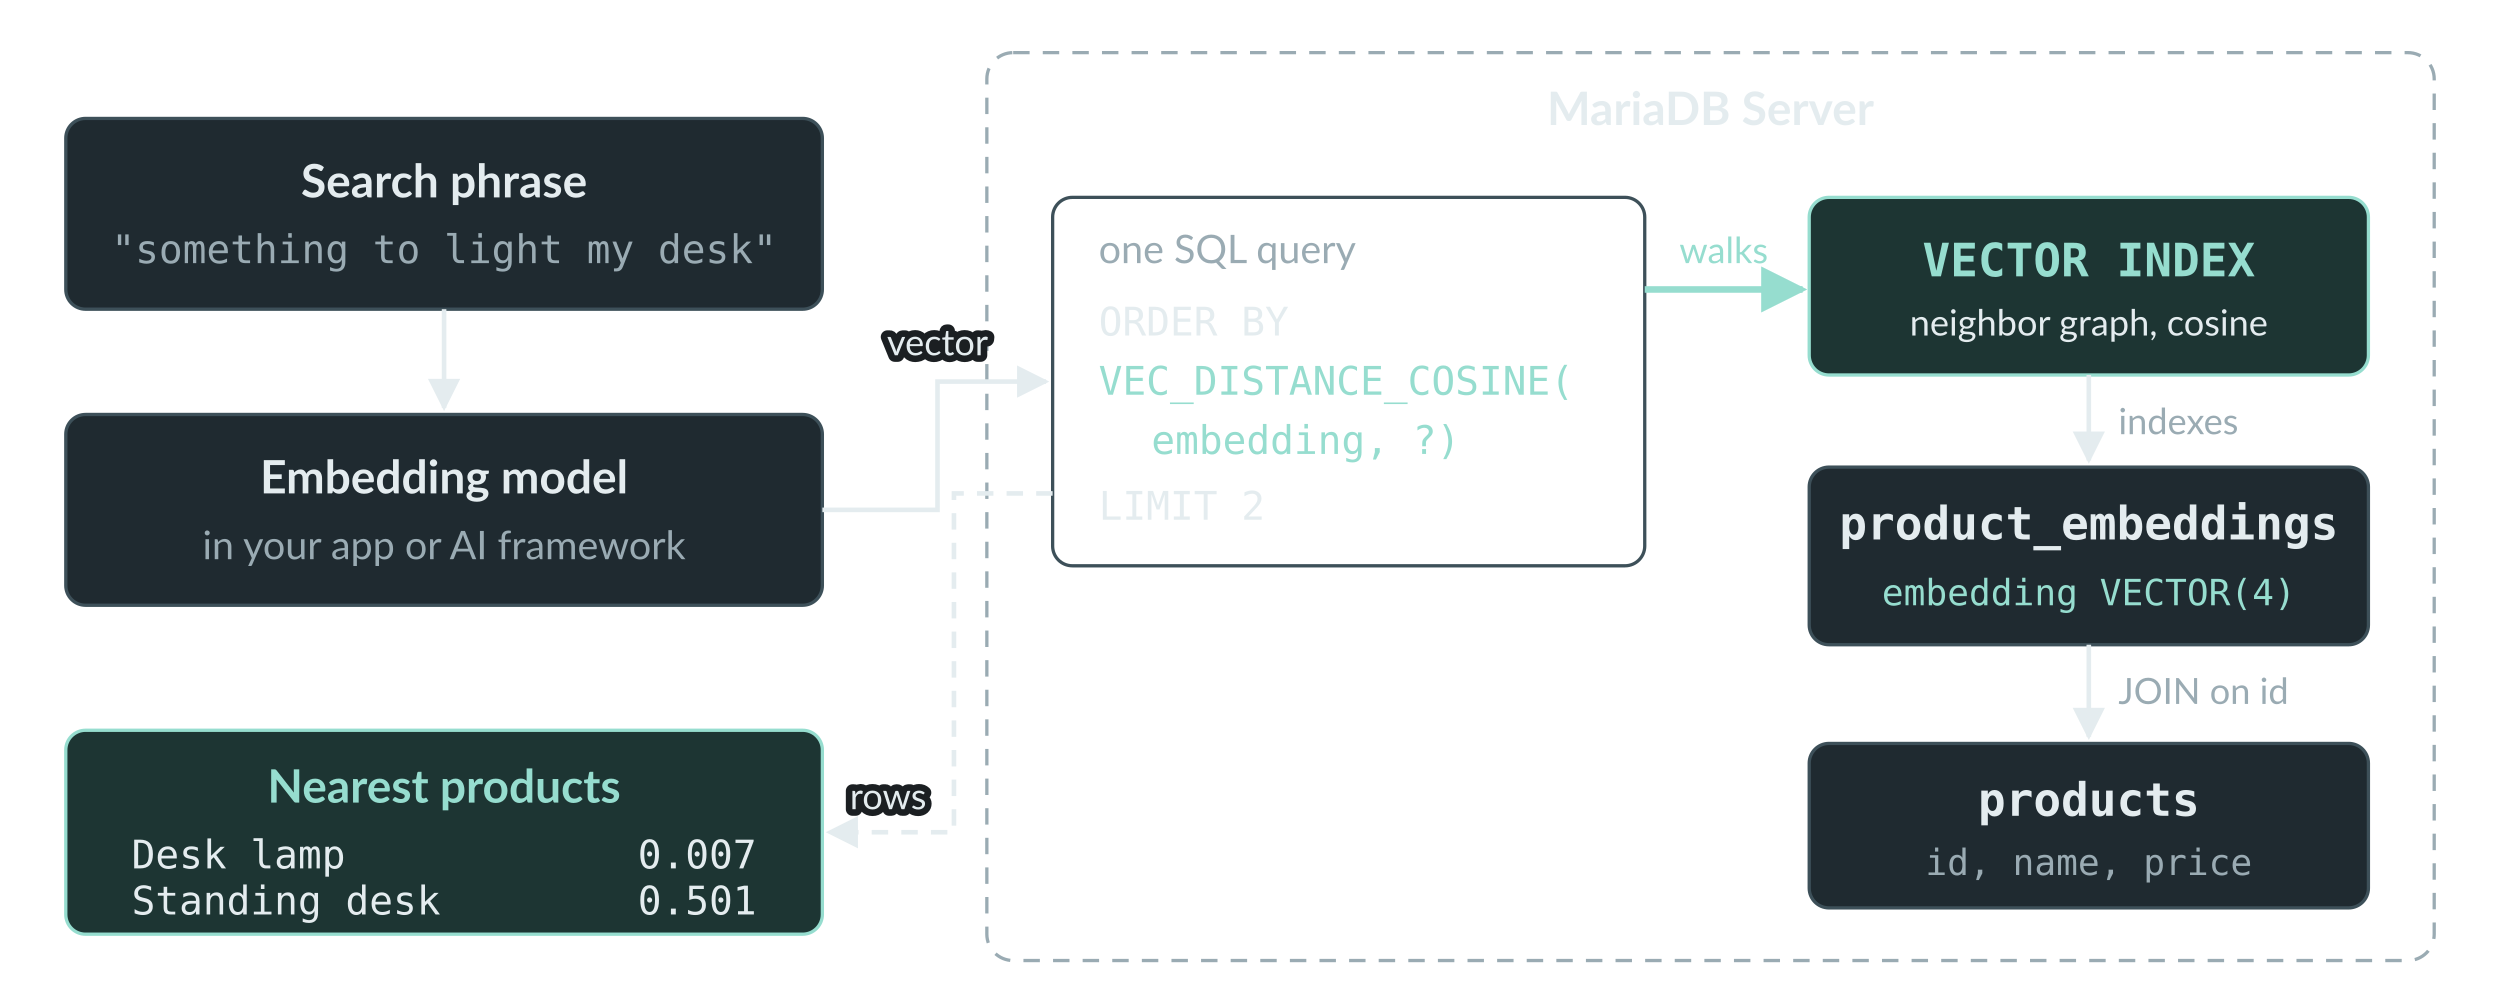
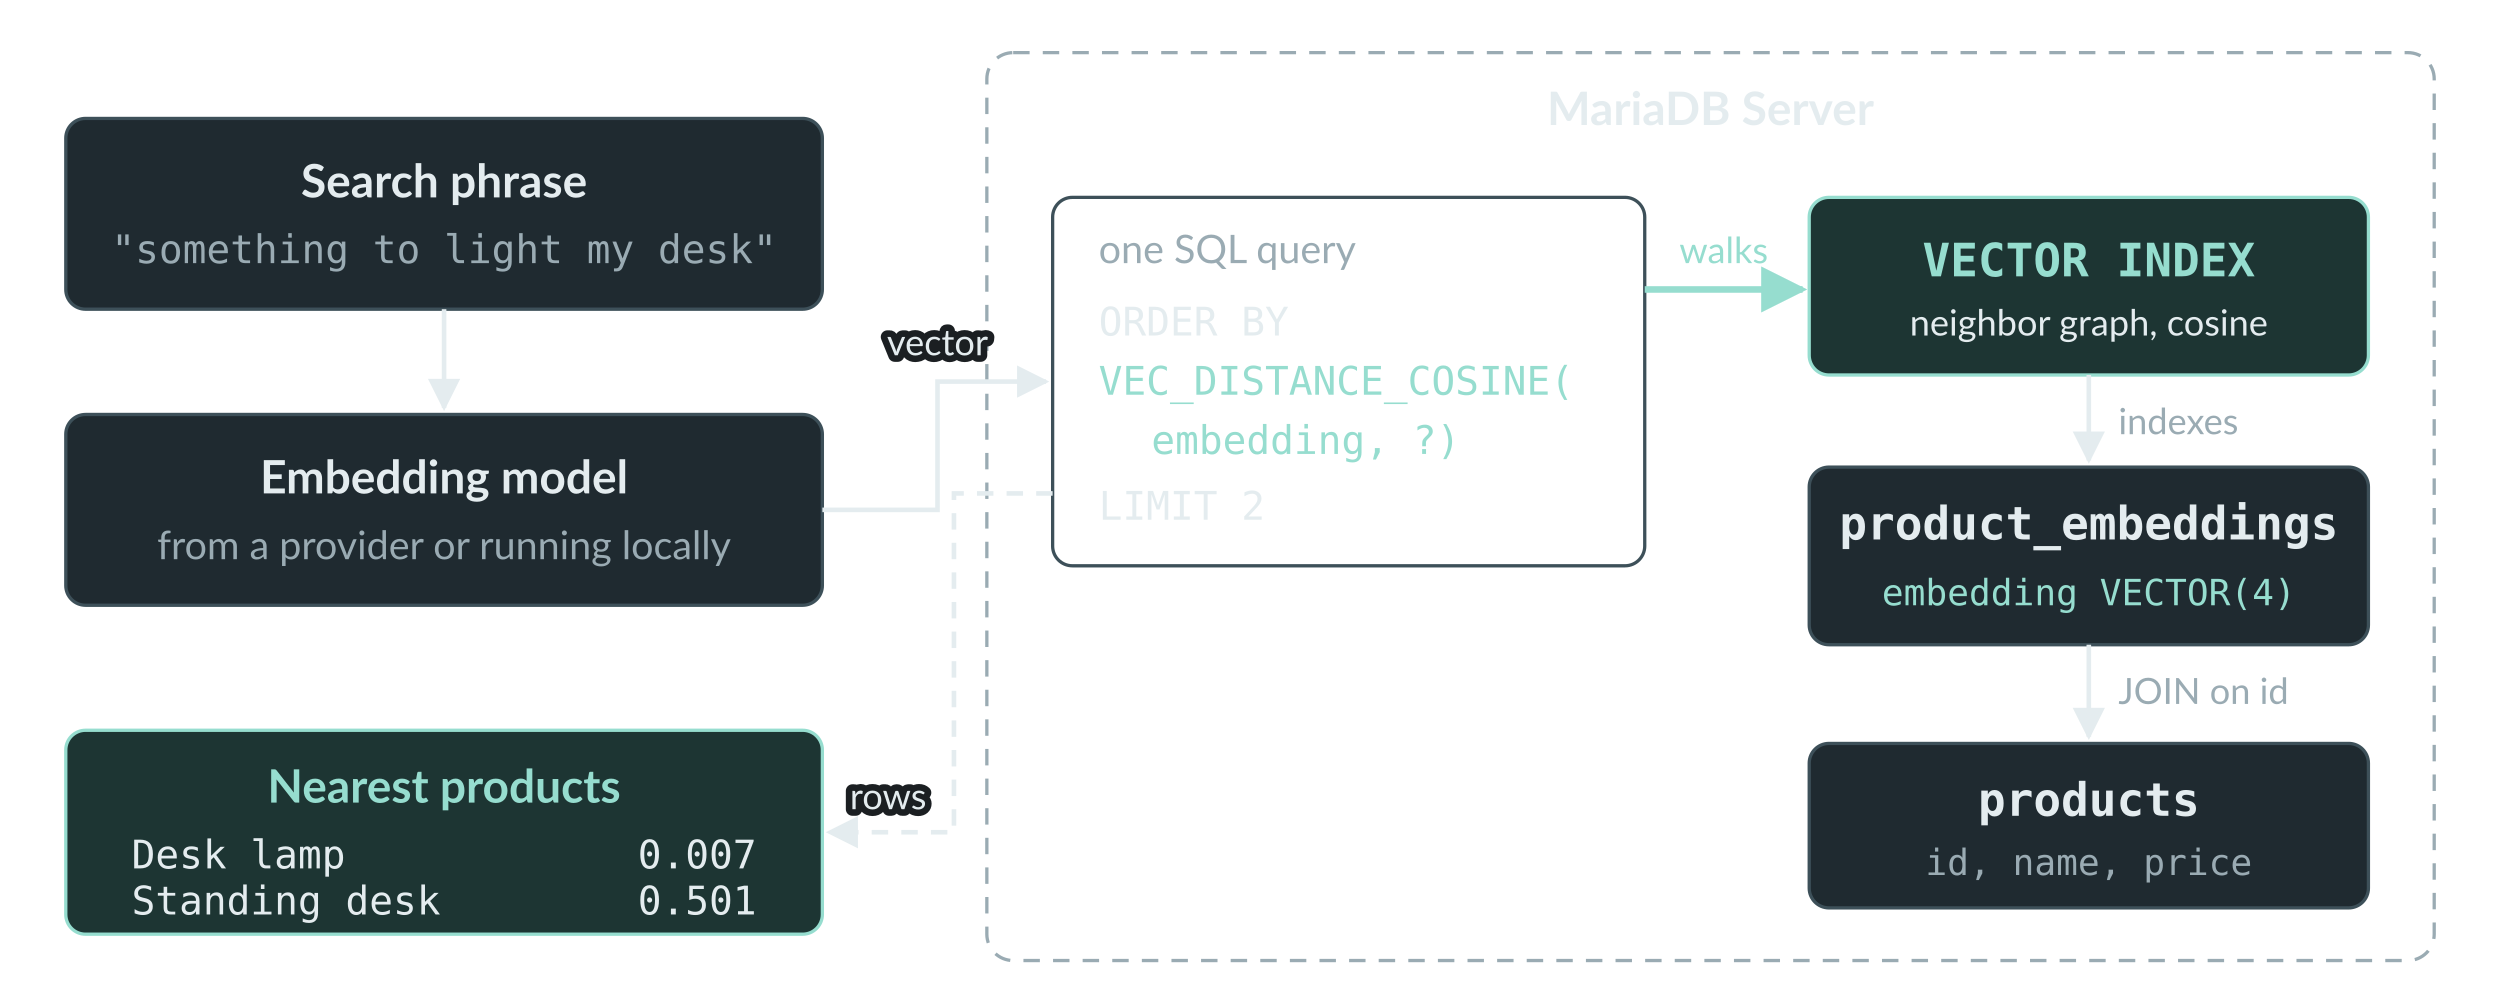
- <svg xmlns="http://www.w3.org/2000/svg" width="760" height="300" viewBox="0 0 760 300" role="img" aria-label="Semantic search: your application turns the search phrase into a vector with an embedding model, then sends one SQL query to MariaDB Server. The query walks the vector index on the product_embeddings table, joins the products table for names, and returns the two nearest products with their distances.">
+ <svg xmlns="http://www.w3.org/2000/svg" width="760" height="300" viewBox="0 0 760 300" role="img" aria-label="Semantic search: your application calls an embedding model, from a provider or running locally, to turn the search phrase into a vector, then sends one SQL query to MariaDB Server. The query walks the vector index on the product_embeddings table, joins the products table for names, and returns the two nearest products with their distances.">
  <defs>
    <marker id="a" viewBox="0 0 10 10" refX="9" refY="5" markerWidth="7" markerHeight="7" orient="auto-start-reverse">
      <path class="mk" d="M0,0 L10,5 L0,10 z" />
    </marker>
    <marker id="ac" viewBox="0 0 10 10" refX="9" refY="5" markerWidth="7" markerHeight="7" orient="auto-start-reverse">
      <path class="mkacc" d="M0,0 L10,5 L0,10 z" />
    </marker>
  </defs>
  <style>
  text { fill: #e4ecef; font: 13px Lato, "Helvetica Neue", Arial, sans-serif; }
  .mono { font-family: "JetBrains Mono", Menlo, Consolas, monospace; font-size: 12px; font-variant-ligatures: none; }
  .t { font-weight: 700; font-size: 14px; } .sm { font-size: 12px; } .xs { font-size: 11px; }
  .mut { fill: #9aabb3; } .acct { fill: #96DDCF; }
  .box { fill: #1f2a30; stroke: #3d5059; } .plain { fill: none; stroke: #3d5059; }
  .accbox { fill: #1d3533; stroke: #96DDCF; } .frame { fill: none; stroke: #9aabb3; stroke-dasharray: 5 4; }
  .ln { fill: none; stroke: #e4ecef; stroke-width: 1.4; } .dash { stroke-dasharray: 5 4; }
  .acc { stroke: #96DDCF; stroke-width: 2; } .mut-ln { stroke: #9aabb3; }
  .fillacc { fill: #96DDCF; } .fillsoft { fill: #1d3533; } .fillpanel { fill: #1f2a30; }
  .halo { paint-order: stroke; stroke: #1b1f22; stroke-width: 4px; stroke-linejoin: round; }
  .on { fill: #0f1a1c; } .cmd { font-size: 10.5px; font-variant-ligatures: none; }
  .mk { fill: #e4ecef; } .mkacc { fill: #96DDCF; }
</style>
  <rect class="box" x="20" y="36" width="230" height="58" rx="6" />
  <text class="t" x="135" y="60" text-anchor="middle">Search phrase</text>
  <text class="mono sm mut" x="135" y="80" text-anchor="middle">"something to light my desk"</text>
  <line class="ln" x1="135" y1="94" x2="135" y2="124" marker-end="url(#a)" />
  <rect class="box" x="20" y="126" width="230" height="58" rx="6" />
  <text class="t" x="135" y="150" text-anchor="middle">Embedding model</text>
-   <text class="sm mut" x="135" y="170" text-anchor="middle">in your app or AI framework</text>
+   <text class="sm mut" x="135" y="170" text-anchor="middle">from a provider or running locally</text>
  <rect class="accbox" x="20" y="222" width="230" height="62" rx="6" />
  <text class="t acct" x="135" y="244" text-anchor="middle">Nearest products</text>
  <text class="mono sm" x="40" y="264">Desk lamp</text>
  <text class="mono sm" x="230" y="264" text-anchor="end">0.007</text>
  <text class="mono sm" x="40" y="278">Standing desk</text>
  <text class="mono sm" x="230" y="278" text-anchor="end">0.501</text>
  <rect class="frame" x="300" y="16" width="440" height="276" rx="8" />
  <text class="t" x="520" y="38" text-anchor="middle">MariaDB Server</text>
  <rect class="plain" x="320" y="60" width="180" height="112" rx="6" />
  <text class="sm mut" x="334" y="80">one SQL query</text>
  <text class="mono sm" x="334" y="102">ORDER BY</text>
  <text class="mono sm acct" x="334" y="120">VEC_DISTANCE_COSINE(</text>
  <text class="mono sm acct" x="350" y="138">embedding, ?)</text>
  <text class="mono sm" x="334" y="158">LIMIT 2</text>
  <rect class="accbox" x="550" y="60" width="170" height="54" rx="6" />
  <text class="mono t acct" x="635" y="84" text-anchor="middle">VECTOR INDEX</text>
  <text class="xs" x="635" y="102" text-anchor="middle">neighbor graph, cosine</text>
  <rect class="box" x="550" y="142" width="170" height="54" rx="6" />
  <text class="mono t" x="635" y="164" text-anchor="middle">product_embeddings</text>
  <text class="mono xs acct" x="635" y="184" text-anchor="middle">embedding VECTOR(4)</text>
  <rect class="box" x="550" y="226" width="170" height="50" rx="6" />
  <text class="mono t" x="635" y="248" text-anchor="middle">products</text>
  <text class="mono xs mut" x="635" y="266" text-anchor="middle">id, name, price</text>
  <line class="ln acc" x1="500" y1="88" x2="548" y2="88" marker-end="url(#ac)" />
  <text class="xs acct" x="524" y="80" text-anchor="middle">walks</text>
  <line class="ln" x1="635" y1="114" x2="635" y2="140" marker-end="url(#a)" />
  <text class="xs mut" x="644" y="132">indexes</text>
  <line class="ln" x1="635" y1="196" x2="635" y2="224" marker-end="url(#a)" />
  <text class="xs mut" x="644" y="214">JOIN on id</text>
  <path class="ln" d="M250,155 H285 V116 H318" marker-end="url(#a)" />
  <text class="xs halo" x="285" y="108" text-anchor="middle">vector</text>
  <path class="ln dash" d="M320,150 H290 V253 H252" marker-end="url(#a)" />
  <text class="xs halo" x="270" y="246" text-anchor="middle">rows</text>
</svg>
